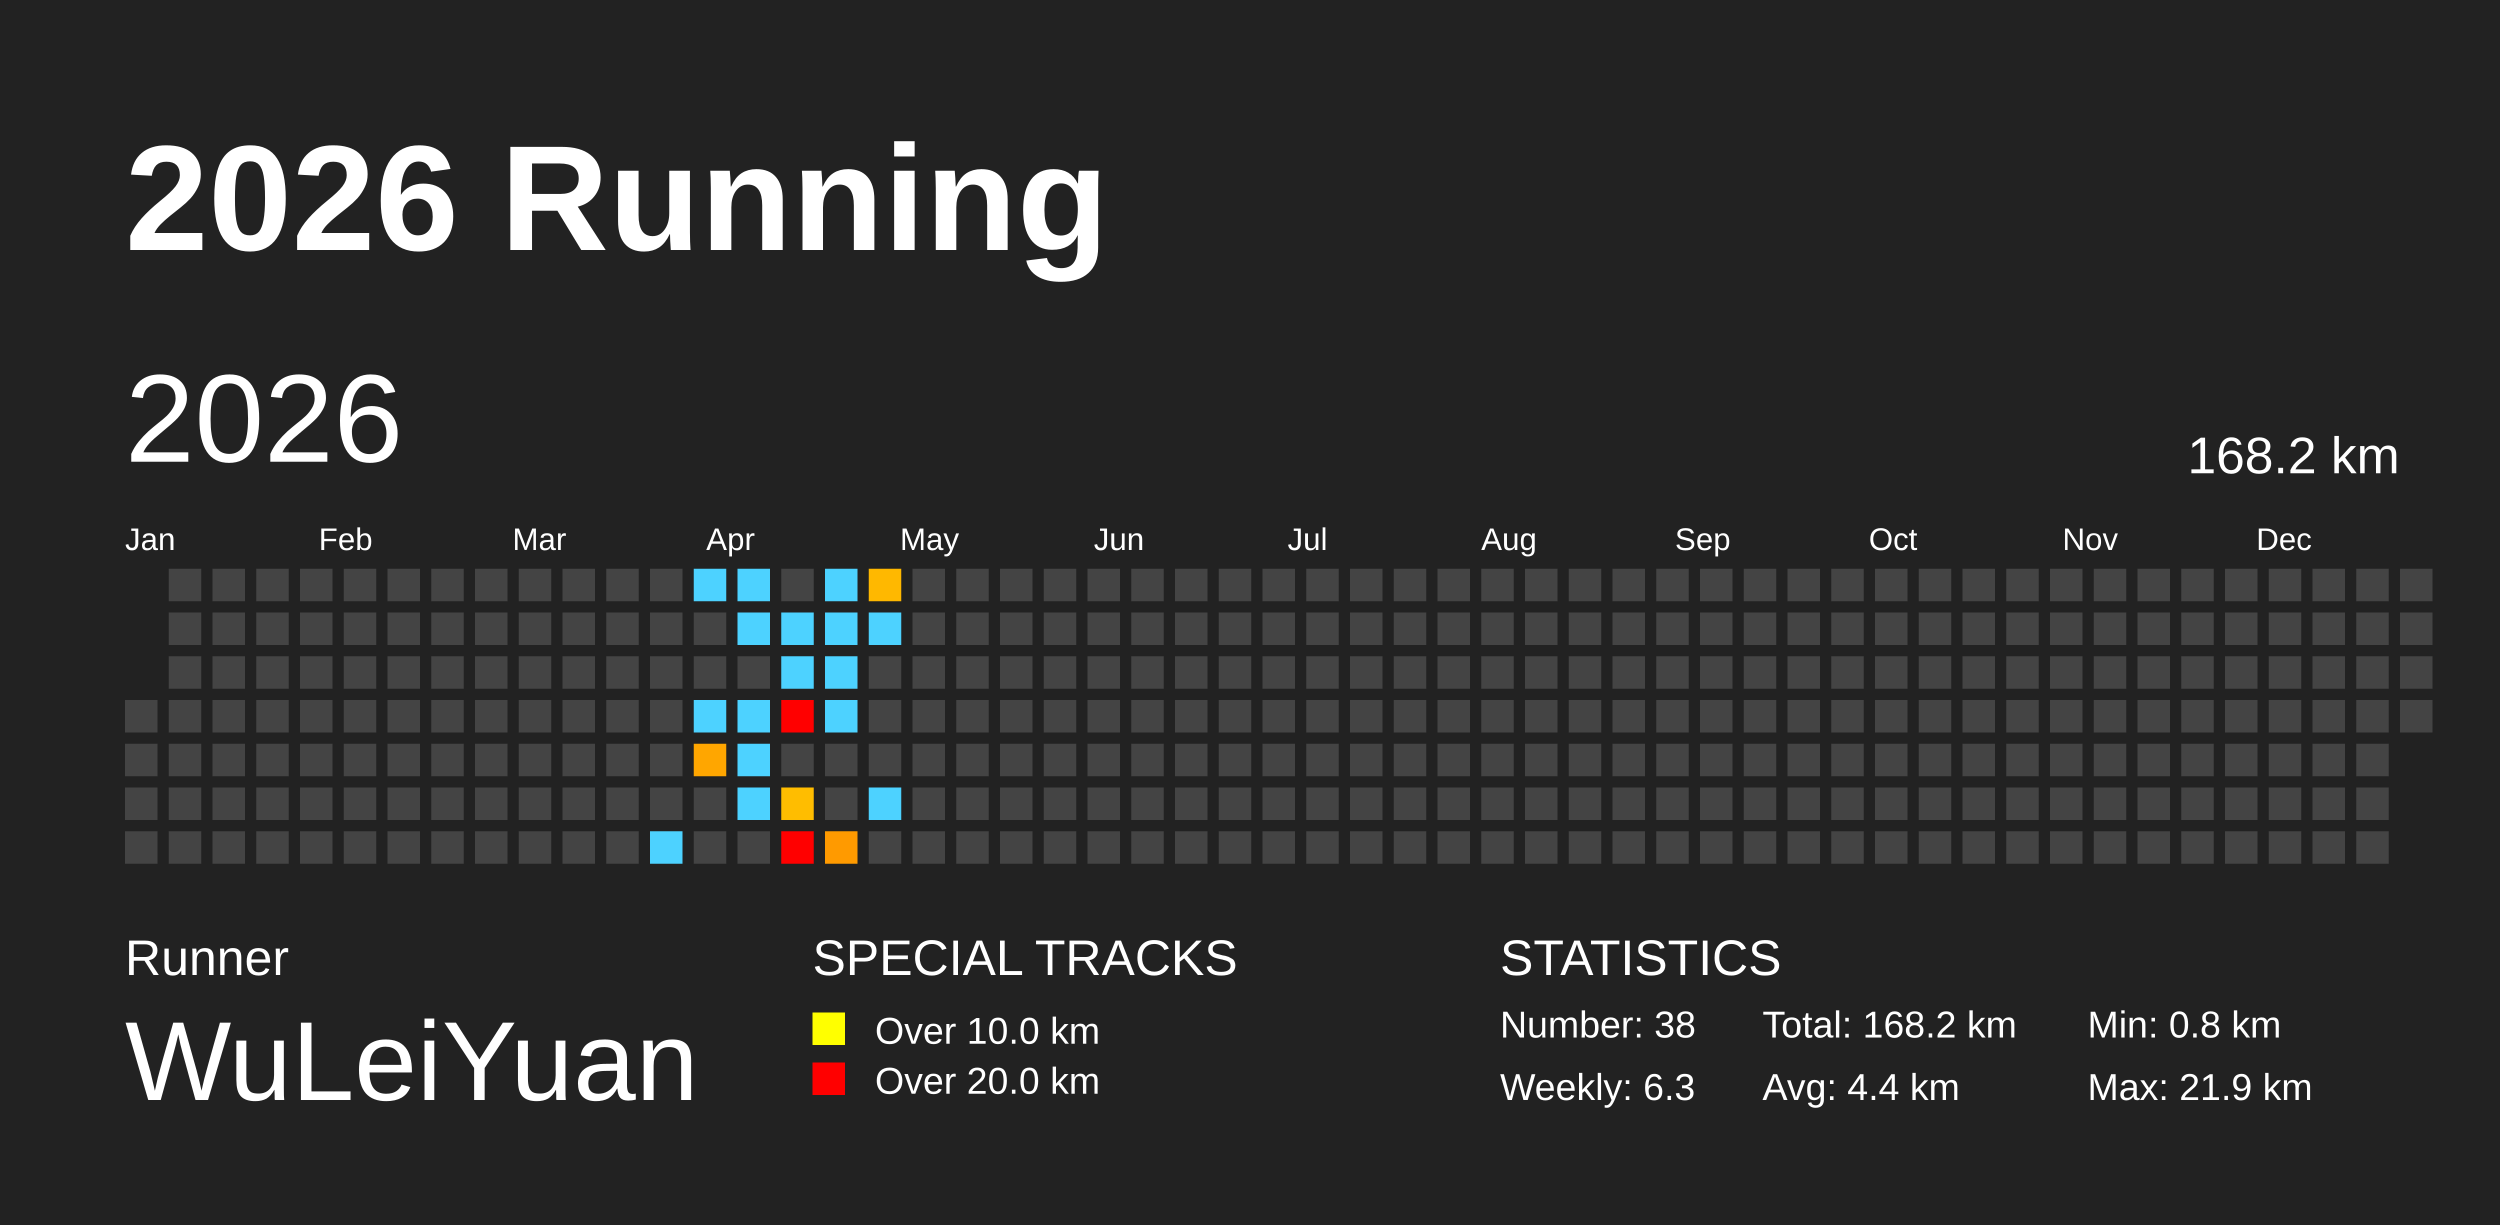
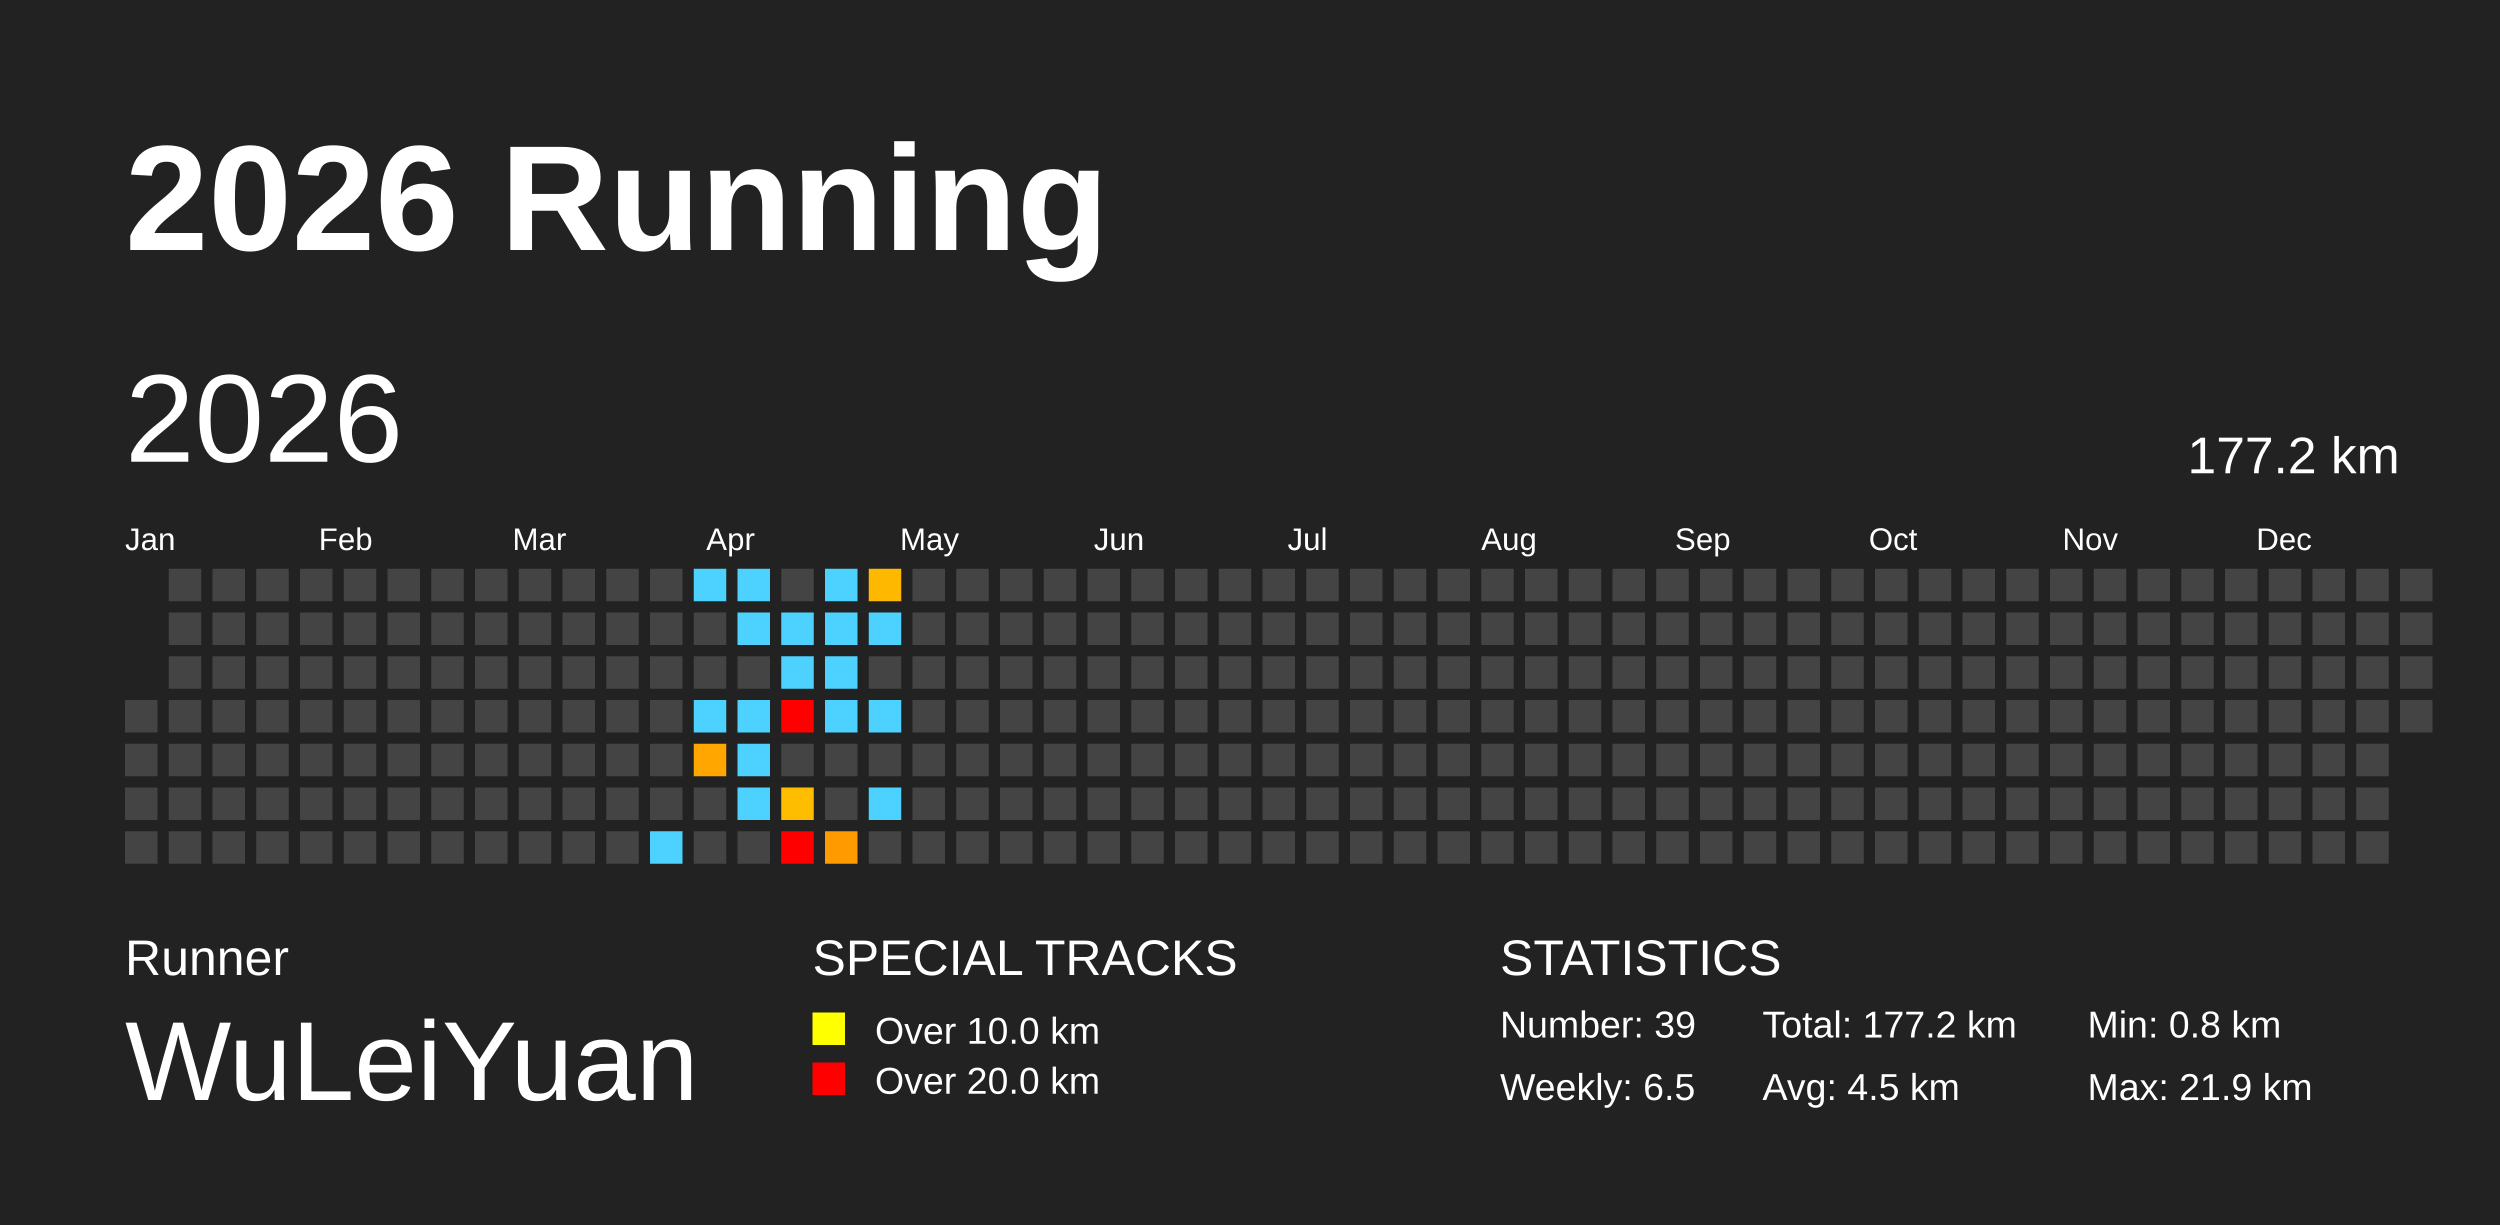
<svg xmlns="http://www.w3.org/2000/svg" baseProfile="full" height="98mm" version="1.1" viewBox="0,0,200,98" width="200mm">
  <defs />
  <rect fill="#222222" height="98" width="200" x="0" y="0" />
  <text fill="#FFFFFF" style="font-size:12px; font-family:Arial; font-weight:bold;" x="10" y="20">2026 Running</text>
  <text fill="#FFFFFF" style="font-size:4px; font-family:Arial" x="10" y="78">Runner</text>
  <text fill="#FFFFFF" style="font-size:9px; font-family:Arial" x="10" y="88">WuLeiYuan</text>
  <text fill="#FFFFFF" style="font-size:4px; font-family:Arial" x="65" y="78">SPECIAL TRACKS</text>
  <rect fill="yellow" height="2.6" width="2.6" x="65" y="81" />
  <text fill="#FFFFFF" style="font-size:3px; font-family:Arial" x="70" y="83.5">Over 10.0 km</text>
  <rect fill="red" height="2.6" width="2.6" x="65" y="85" />
  <text fill="#FFFFFF" style="font-size:3px; font-family:Arial" x="70" y="87.5">Over 20.0 km</text>
  <text fill="#FFFFFF" style="font-size:4px; font-family:Arial" x="120" y="78">STATISTICS</text>
-   <text fill="#FFFFFF" style="font-size:3px; font-family:Arial" x="120" y="83">Number: 38</text>
-   <text fill="#FFFFFF" style="font-size:3px; font-family:Arial" x="120" y="88">Weekly: 6.3</text>
-   <text fill="#FFFFFF" style="font-size:3px; font-family:Arial" x="141" y="83">Total: 168.2 km</text>
-   <text fill="#FFFFFF" style="font-size:3px; font-family:Arial" x="141" y="88">Avg: 4.4 km</text>
+   <text fill="#FFFFFF" style="font-size:3px; font-family:Arial" x="120" y="83">Number: 39</text>
+   <text fill="#FFFFFF" style="font-size:3px; font-family:Arial" x="120" y="88">Weekly: 6.5</text>
+   <text fill="#FFFFFF" style="font-size:3px; font-family:Arial" x="141" y="83">Total: 177.2 km</text>
+   <text fill="#FFFFFF" style="font-size:3px; font-family:Arial" x="141" y="88">Avg: 4.5 km</text>
  <text fill="#FFFFFF" style="font-size:3px; font-family:Arial" x="167" y="83">Min: 0.8 km</text>
  <text fill="#FFFFFF" style="font-size:3px; font-family:Arial" x="167" y="88">Max: 21.9 km</text>
  <text dominant-baseline="hanging" fill="#FFFFFF" style="font-size:10.0px; font-family:Arial;" x="10" y="30">2026</text>
-   <text dominant-baseline="hanging" fill="#FFFFFF" style="font-size:4.125px; font-family:Arial;" x="175" y="35">168.2 km</text>
+   <text dominant-baseline="hanging" fill="#FFFFFF" style="font-size:4.125px; font-family:Arial;" x="175" y="35">177.2 km</text>
  <text fill="#FFFFFF" style="font-size:2.5px; font-family:Arial" x="10.0" y="44">Jan</text>
  <text fill="#FFFFFF" style="font-size:2.5px; font-family:Arial" x="25.5" y="44">Feb</text>
  <text fill="#FFFFFF" style="font-size:2.5px; font-family:Arial" x="41.0" y="44">Mar</text>
  <text fill="#FFFFFF" style="font-size:2.5px; font-family:Arial" x="56.5" y="44">Apr</text>
  <text fill="#FFFFFF" style="font-size:2.5px; font-family:Arial" x="72.0" y="44">May</text>
  <text fill="#FFFFFF" style="font-size:2.5px; font-family:Arial" x="87.5" y="44">Jun</text>
  <text fill="#FFFFFF" style="font-size:2.5px; font-family:Arial" x="103.0" y="44">Jul</text>
  <text fill="#FFFFFF" style="font-size:2.5px; font-family:Arial" x="118.5" y="44">Aug</text>
  <text fill="#FFFFFF" style="font-size:2.5px; font-family:Arial" x="134.0" y="44">Sep</text>
  <text fill="#FFFFFF" style="font-size:2.5px; font-family:Arial" x="149.5" y="44">Oct</text>
  <text fill="#FFFFFF" style="font-size:2.5px; font-family:Arial" x="165.0" y="44">Nov</text>
  <text fill="#FFFFFF" style="font-size:2.5px; font-family:Arial" x="180.5" y="44">Dec</text>
  <rect fill="#444444" height="2.6" width="2.6" x="10.0" y="56.0" />
  <rect fill="#444444" height="2.6" width="2.6" x="10.0" y="59.5" />
  <rect fill="#444444" height="2.6" width="2.6" x="10.0" y="63.0" />
  <rect fill="#444444" height="2.6" width="2.6" x="10.0" y="66.5" />
  <rect fill="#444444" height="2.6" width="2.6" x="13.5" y="45.5" />
  <rect fill="#444444" height="2.6" width="2.6" x="13.5" y="49.0" />
  <rect fill="#444444" height="2.6" width="2.6" x="13.5" y="52.5" />
  <rect fill="#444444" height="2.6" width="2.6" x="13.5" y="56.0" />
  <rect fill="#444444" height="2.6" width="2.6" x="13.5" y="59.5" />
  <rect fill="#444444" height="2.6" width="2.6" x="13.5" y="63.0" />
  <rect fill="#444444" height="2.6" width="2.6" x="13.5" y="66.5" />
  <rect fill="#444444" height="2.6" width="2.6" x="17.0" y="45.5" />
  <rect fill="#444444" height="2.6" width="2.6" x="17.0" y="49.0" />
  <rect fill="#444444" height="2.6" width="2.6" x="17.0" y="52.5" />
  <rect fill="#444444" height="2.6" width="2.6" x="17.0" y="56.0" />
  <rect fill="#444444" height="2.6" width="2.6" x="17.0" y="59.5" />
  <rect fill="#444444" height="2.6" width="2.6" x="17.0" y="63.0" />
  <rect fill="#444444" height="2.6" width="2.6" x="17.0" y="66.5" />
  <rect fill="#444444" height="2.6" width="2.6" x="20.5" y="45.5" />
  <rect fill="#444444" height="2.6" width="2.6" x="20.5" y="49.0" />
  <rect fill="#444444" height="2.6" width="2.6" x="20.5" y="52.5" />
  <rect fill="#444444" height="2.6" width="2.6" x="20.5" y="56.0" />
  <rect fill="#444444" height="2.6" width="2.6" x="20.5" y="59.5" />
  <rect fill="#444444" height="2.6" width="2.6" x="20.5" y="63.0" />
  <rect fill="#444444" height="2.6" width="2.6" x="20.5" y="66.5" />
  <rect fill="#444444" height="2.6" width="2.6" x="24.0" y="45.5" />
  <rect fill="#444444" height="2.6" width="2.6" x="24.0" y="49.0" />
  <rect fill="#444444" height="2.6" width="2.6" x="24.0" y="52.5" />
  <rect fill="#444444" height="2.6" width="2.6" x="24.0" y="56.0" />
  <rect fill="#444444" height="2.6" width="2.6" x="24.0" y="59.5" />
  <rect fill="#444444" height="2.6" width="2.6" x="24.0" y="63.0" />
  <rect fill="#444444" height="2.6" width="2.6" x="24.0" y="66.5" />
  <rect fill="#444444" height="2.6" width="2.6" x="27.5" y="45.5" />
  <rect fill="#444444" height="2.6" width="2.6" x="27.5" y="49.0" />
  <rect fill="#444444" height="2.6" width="2.6" x="27.5" y="52.5" />
  <rect fill="#444444" height="2.6" width="2.6" x="27.5" y="56.0" />
  <rect fill="#444444" height="2.6" width="2.6" x="27.5" y="59.5" />
  <rect fill="#444444" height="2.6" width="2.6" x="27.5" y="63.0" />
  <rect fill="#444444" height="2.6" width="2.6" x="27.5" y="66.5" />
  <rect fill="#444444" height="2.6" width="2.6" x="31.0" y="45.5" />
  <rect fill="#444444" height="2.6" width="2.6" x="31.0" y="49.0" />
  <rect fill="#444444" height="2.6" width="2.6" x="31.0" y="52.5" />
  <rect fill="#444444" height="2.6" width="2.6" x="31.0" y="56.0" />
  <rect fill="#444444" height="2.6" width="2.6" x="31.0" y="59.5" />
  <rect fill="#444444" height="2.6" width="2.6" x="31.0" y="63.0" />
  <rect fill="#444444" height="2.6" width="2.6" x="31.0" y="66.5" />
  <rect fill="#444444" height="2.6" width="2.6" x="34.5" y="45.5" />
  <rect fill="#444444" height="2.6" width="2.6" x="34.5" y="49.0" />
  <rect fill="#444444" height="2.6" width="2.6" x="34.5" y="52.5" />
  <rect fill="#444444" height="2.6" width="2.6" x="34.5" y="56.0" />
  <rect fill="#444444" height="2.6" width="2.6" x="34.5" y="59.5" />
  <rect fill="#444444" height="2.6" width="2.6" x="34.5" y="63.0" />
  <rect fill="#444444" height="2.6" width="2.6" x="34.5" y="66.5" />
  <rect fill="#444444" height="2.6" width="2.6" x="38.0" y="45.5" />
  <rect fill="#444444" height="2.6" width="2.6" x="38.0" y="49.0" />
  <rect fill="#444444" height="2.6" width="2.6" x="38.0" y="52.5" />
  <rect fill="#444444" height="2.6" width="2.6" x="38.0" y="56.0" />
  <rect fill="#444444" height="2.6" width="2.6" x="38.0" y="59.5" />
  <rect fill="#444444" height="2.6" width="2.6" x="38.0" y="63.0" />
  <rect fill="#444444" height="2.6" width="2.6" x="38.0" y="66.5" />
  <rect fill="#444444" height="2.6" width="2.6" x="41.5" y="45.5" />
  <rect fill="#444444" height="2.6" width="2.6" x="41.5" y="49.0" />
  <rect fill="#444444" height="2.6" width="2.6" x="41.5" y="52.5" />
  <rect fill="#444444" height="2.6" width="2.6" x="41.5" y="56.0" />
  <rect fill="#444444" height="2.6" width="2.6" x="41.5" y="59.5" />
  <rect fill="#444444" height="2.6" width="2.6" x="41.5" y="63.0" />
  <rect fill="#444444" height="2.6" width="2.6" x="41.5" y="66.5" />
  <rect fill="#444444" height="2.6" width="2.6" x="45.0" y="45.5" />
  <rect fill="#444444" height="2.6" width="2.6" x="45.0" y="49.0" />
  <rect fill="#444444" height="2.6" width="2.6" x="45.0" y="52.5" />
  <rect fill="#444444" height="2.6" width="2.6" x="45.0" y="56.0" />
  <rect fill="#444444" height="2.6" width="2.6" x="45.0" y="59.5" />
  <rect fill="#444444" height="2.6" width="2.6" x="45.0" y="63.0" />
  <rect fill="#444444" height="2.6" width="2.6" x="45.0" y="66.5" />
  <rect fill="#444444" height="2.6" width="2.6" x="48.5" y="45.5" />
  <rect fill="#444444" height="2.6" width="2.6" x="48.5" y="49.0" />
  <rect fill="#444444" height="2.6" width="2.6" x="48.5" y="52.5" />
  <rect fill="#444444" height="2.6" width="2.6" x="48.5" y="56.0" />
  <rect fill="#444444" height="2.6" width="2.6" x="48.5" y="59.5" />
  <rect fill="#444444" height="2.6" width="2.6" x="48.5" y="63.0" />
  <rect fill="#444444" height="2.6" width="2.6" x="48.5" y="66.5" />
  <rect fill="#444444" height="2.6" width="2.6" x="52.0" y="45.5" />
  <rect fill="#444444" height="2.6" width="2.6" x="52.0" y="49.0" />
  <rect fill="#444444" height="2.6" width="2.6" x="52.0" y="52.5" />
  <rect fill="#444444" height="2.6" width="2.6" x="52.0" y="56.0" />
  <rect fill="#444444" height="2.6" width="2.6" x="52.0" y="59.5" />
  <rect fill="#444444" height="2.6" width="2.6" x="52.0" y="63.0" />
  <rect fill="#4dd2ff" height="2.6" width="2.6" x="52.0" y="66.5" />
  <rect fill="#4dd2ff" height="2.6" width="2.6" x="55.5" y="45.5" />
  <rect fill="#444444" height="2.6" width="2.6" x="55.5" y="49.0" />
  <rect fill="#444444" height="2.6" width="2.6" x="55.5" y="52.5" />
  <rect fill="#4dd2ff" height="2.6" width="2.6" x="55.5" y="56.0" />
  <rect fill="#ffa600" height="2.6" width="2.6" x="55.5" y="59.5" />
  <rect fill="#444444" height="2.6" width="2.6" x="55.5" y="63.0" />
  <rect fill="#444444" height="2.6" width="2.6" x="55.5" y="66.5" />
  <rect fill="#4dd2ff" height="2.6" width="2.6" x="59.0" y="45.5" />
  <rect fill="#4dd2ff" height="2.6" width="2.6" x="59.0" y="49.0" />
  <rect fill="#444444" height="2.6" width="2.6" x="59.0" y="52.5" />
  <rect fill="#4dd2ff" height="2.6" width="2.6" x="59.0" y="56.0" />
  <rect fill="#4dd2ff" height="2.6" width="2.6" x="59.0" y="59.5" />
  <rect fill="#4dd2ff" height="2.6" width="2.6" x="59.0" y="63.0" />
  <rect fill="#444444" height="2.6" width="2.6" x="59.0" y="66.5" />
  <rect fill="#444444" height="2.6" width="2.6" x="62.5" y="45.5" />
  <rect fill="#4dd2ff" height="2.6" width="2.6" x="62.5" y="49.0" />
  <rect fill="#4dd2ff" height="2.6" width="2.6" x="62.5" y="52.5" />
  <rect fill="red" height="2.6" width="2.6" x="62.5" y="56.0" />
  <rect fill="#444444" height="2.6" width="2.6" x="62.5" y="59.5" />
  <rect fill="#ffbd00" height="2.6" width="2.6" x="62.5" y="63.0" />
  <rect fill="red" height="2.6" width="2.6" x="62.5" y="66.5" />
  <rect fill="#4dd2ff" height="2.6" width="2.6" x="66.0" y="45.5" />
  <rect fill="#4dd2ff" height="2.6" width="2.6" x="66.0" y="49.0" />
  <rect fill="#4dd2ff" height="2.6" width="2.6" x="66.0" y="52.5" />
  <rect fill="#4dd2ff" height="2.6" width="2.6" x="66.0" y="56.0" />
  <rect fill="#444444" height="2.6" width="2.6" x="66.0" y="59.5" />
  <rect fill="#444444" height="2.6" width="2.6" x="66.0" y="63.0" />
  <rect fill="#ff9a00" height="2.6" width="2.6" x="66.0" y="66.5" />
  <rect fill="#ffb800" height="2.6" width="2.6" x="69.5" y="45.5" />
  <rect fill="#4dd2ff" height="2.6" width="2.6" x="69.5" y="49.0" />
  <rect fill="#444444" height="2.6" width="2.6" x="69.5" y="52.5" />
-   <rect fill="#444444" height="2.6" width="2.6" x="69.5" y="56.0" />
+   <rect fill="#4dd2ff" height="2.6" width="2.6" x="69.5" y="56.0" />
  <rect fill="#444444" height="2.6" width="2.6" x="69.5" y="59.5" />
  <rect fill="#4dd2ff" height="2.6" width="2.6" x="69.5" y="63.0" />
  <rect fill="#444444" height="2.6" width="2.6" x="69.5" y="66.5" />
  <rect fill="#444444" height="2.6" width="2.6" x="73.0" y="45.5" />
  <rect fill="#444444" height="2.6" width="2.6" x="73.0" y="49.0" />
  <rect fill="#444444" height="2.6" width="2.6" x="73.0" y="52.5" />
  <rect fill="#444444" height="2.6" width="2.6" x="73.0" y="56.0" />
  <rect fill="#444444" height="2.6" width="2.6" x="73.0" y="59.5" />
  <rect fill="#444444" height="2.6" width="2.6" x="73.0" y="63.0" />
  <rect fill="#444444" height="2.6" width="2.6" x="73.0" y="66.5" />
  <rect fill="#444444" height="2.6" width="2.6" x="76.5" y="45.5" />
  <rect fill="#444444" height="2.6" width="2.6" x="76.5" y="49.0" />
  <rect fill="#444444" height="2.6" width="2.6" x="76.5" y="52.5" />
  <rect fill="#444444" height="2.6" width="2.6" x="76.5" y="56.0" />
  <rect fill="#444444" height="2.6" width="2.6" x="76.5" y="59.5" />
  <rect fill="#444444" height="2.6" width="2.6" x="76.5" y="63.0" />
  <rect fill="#444444" height="2.6" width="2.6" x="76.5" y="66.5" />
  <rect fill="#444444" height="2.6" width="2.6" x="80.0" y="45.5" />
  <rect fill="#444444" height="2.6" width="2.6" x="80.0" y="49.0" />
  <rect fill="#444444" height="2.6" width="2.6" x="80.0" y="52.5" />
  <rect fill="#444444" height="2.6" width="2.6" x="80.0" y="56.0" />
  <rect fill="#444444" height="2.6" width="2.6" x="80.0" y="59.5" />
  <rect fill="#444444" height="2.6" width="2.6" x="80.0" y="63.0" />
  <rect fill="#444444" height="2.6" width="2.6" x="80.0" y="66.5" />
  <rect fill="#444444" height="2.6" width="2.6" x="83.5" y="45.5" />
  <rect fill="#444444" height="2.6" width="2.6" x="83.5" y="49.0" />
  <rect fill="#444444" height="2.6" width="2.6" x="83.5" y="52.5" />
  <rect fill="#444444" height="2.6" width="2.6" x="83.5" y="56.0" />
  <rect fill="#444444" height="2.6" width="2.6" x="83.5" y="59.5" />
  <rect fill="#444444" height="2.6" width="2.6" x="83.5" y="63.0" />
  <rect fill="#444444" height="2.6" width="2.6" x="83.5" y="66.5" />
  <rect fill="#444444" height="2.6" width="2.6" x="87.0" y="45.5" />
  <rect fill="#444444" height="2.6" width="2.6" x="87.0" y="49.0" />
  <rect fill="#444444" height="2.6" width="2.6" x="87.0" y="52.5" />
  <rect fill="#444444" height="2.6" width="2.6" x="87.0" y="56.0" />
  <rect fill="#444444" height="2.6" width="2.6" x="87.0" y="59.5" />
  <rect fill="#444444" height="2.6" width="2.6" x="87.0" y="63.0" />
  <rect fill="#444444" height="2.6" width="2.6" x="87.0" y="66.5" />
  <rect fill="#444444" height="2.6" width="2.6" x="90.5" y="45.5" />
  <rect fill="#444444" height="2.6" width="2.6" x="90.5" y="49.0" />
  <rect fill="#444444" height="2.6" width="2.6" x="90.5" y="52.5" />
  <rect fill="#444444" height="2.6" width="2.6" x="90.5" y="56.0" />
  <rect fill="#444444" height="2.6" width="2.6" x="90.5" y="59.5" />
  <rect fill="#444444" height="2.6" width="2.6" x="90.5" y="63.0" />
  <rect fill="#444444" height="2.6" width="2.6" x="90.5" y="66.5" />
  <rect fill="#444444" height="2.6" width="2.6" x="94.0" y="45.5" />
  <rect fill="#444444" height="2.6" width="2.6" x="94.0" y="49.0" />
  <rect fill="#444444" height="2.6" width="2.6" x="94.0" y="52.5" />
  <rect fill="#444444" height="2.6" width="2.6" x="94.0" y="56.0" />
  <rect fill="#444444" height="2.6" width="2.6" x="94.0" y="59.5" />
  <rect fill="#444444" height="2.6" width="2.6" x="94.0" y="63.0" />
  <rect fill="#444444" height="2.6" width="2.6" x="94.0" y="66.5" />
  <rect fill="#444444" height="2.6" width="2.6" x="97.5" y="45.5" />
  <rect fill="#444444" height="2.6" width="2.6" x="97.5" y="49.0" />
  <rect fill="#444444" height="2.6" width="2.6" x="97.5" y="52.5" />
  <rect fill="#444444" height="2.6" width="2.6" x="97.5" y="56.0" />
  <rect fill="#444444" height="2.6" width="2.6" x="97.5" y="59.5" />
  <rect fill="#444444" height="2.6" width="2.6" x="97.5" y="63.0" />
  <rect fill="#444444" height="2.6" width="2.6" x="97.5" y="66.5" />
  <rect fill="#444444" height="2.6" width="2.6" x="101.0" y="45.5" />
  <rect fill="#444444" height="2.6" width="2.6" x="101.0" y="49.0" />
  <rect fill="#444444" height="2.6" width="2.6" x="101.0" y="52.5" />
  <rect fill="#444444" height="2.6" width="2.6" x="101.0" y="56.0" />
  <rect fill="#444444" height="2.6" width="2.6" x="101.0" y="59.5" />
  <rect fill="#444444" height="2.6" width="2.6" x="101.0" y="63.0" />
  <rect fill="#444444" height="2.6" width="2.6" x="101.0" y="66.5" />
  <rect fill="#444444" height="2.6" width="2.6" x="104.5" y="45.5" />
  <rect fill="#444444" height="2.6" width="2.6" x="104.5" y="49.0" />
  <rect fill="#444444" height="2.6" width="2.6" x="104.5" y="52.5" />
  <rect fill="#444444" height="2.6" width="2.6" x="104.5" y="56.0" />
  <rect fill="#444444" height="2.6" width="2.6" x="104.5" y="59.5" />
  <rect fill="#444444" height="2.6" width="2.6" x="104.5" y="63.0" />
  <rect fill="#444444" height="2.6" width="2.6" x="104.5" y="66.5" />
  <rect fill="#444444" height="2.6" width="2.6" x="108.0" y="45.5" />
  <rect fill="#444444" height="2.6" width="2.6" x="108.0" y="49.0" />
  <rect fill="#444444" height="2.6" width="2.6" x="108.0" y="52.5" />
  <rect fill="#444444" height="2.6" width="2.6" x="108.0" y="56.0" />
  <rect fill="#444444" height="2.6" width="2.6" x="108.0" y="59.5" />
  <rect fill="#444444" height="2.6" width="2.6" x="108.0" y="63.0" />
  <rect fill="#444444" height="2.6" width="2.6" x="108.0" y="66.5" />
  <rect fill="#444444" height="2.6" width="2.6" x="111.5" y="45.5" />
  <rect fill="#444444" height="2.6" width="2.6" x="111.5" y="49.0" />
  <rect fill="#444444" height="2.6" width="2.6" x="111.5" y="52.5" />
  <rect fill="#444444" height="2.6" width="2.6" x="111.5" y="56.0" />
  <rect fill="#444444" height="2.6" width="2.6" x="111.5" y="59.5" />
  <rect fill="#444444" height="2.6" width="2.6" x="111.5" y="63.0" />
  <rect fill="#444444" height="2.6" width="2.6" x="111.5" y="66.5" />
  <rect fill="#444444" height="2.6" width="2.6" x="115.0" y="45.5" />
  <rect fill="#444444" height="2.6" width="2.6" x="115.0" y="49.0" />
  <rect fill="#444444" height="2.6" width="2.6" x="115.0" y="52.5" />
  <rect fill="#444444" height="2.6" width="2.6" x="115.0" y="56.0" />
  <rect fill="#444444" height="2.6" width="2.6" x="115.0" y="59.5" />
  <rect fill="#444444" height="2.6" width="2.6" x="115.0" y="63.0" />
  <rect fill="#444444" height="2.6" width="2.6" x="115.0" y="66.5" />
  <rect fill="#444444" height="2.6" width="2.6" x="118.5" y="45.5" />
  <rect fill="#444444" height="2.6" width="2.6" x="118.5" y="49.0" />
  <rect fill="#444444" height="2.6" width="2.6" x="118.5" y="52.5" />
  <rect fill="#444444" height="2.6" width="2.6" x="118.5" y="56.0" />
  <rect fill="#444444" height="2.6" width="2.6" x="118.5" y="59.5" />
  <rect fill="#444444" height="2.6" width="2.6" x="118.5" y="63.0" />
  <rect fill="#444444" height="2.6" width="2.6" x="118.5" y="66.5" />
  <rect fill="#444444" height="2.6" width="2.6" x="122.0" y="45.5" />
  <rect fill="#444444" height="2.6" width="2.6" x="122.0" y="49.0" />
  <rect fill="#444444" height="2.6" width="2.6" x="122.0" y="52.5" />
  <rect fill="#444444" height="2.6" width="2.6" x="122.0" y="56.0" />
  <rect fill="#444444" height="2.6" width="2.6" x="122.0" y="59.5" />
  <rect fill="#444444" height="2.6" width="2.6" x="122.0" y="63.0" />
  <rect fill="#444444" height="2.6" width="2.6" x="122.0" y="66.5" />
  <rect fill="#444444" height="2.6" width="2.6" x="125.5" y="45.5" />
  <rect fill="#444444" height="2.6" width="2.6" x="125.5" y="49.0" />
  <rect fill="#444444" height="2.6" width="2.6" x="125.5" y="52.5" />
  <rect fill="#444444" height="2.6" width="2.6" x="125.5" y="56.0" />
  <rect fill="#444444" height="2.6" width="2.6" x="125.5" y="59.5" />
  <rect fill="#444444" height="2.6" width="2.6" x="125.5" y="63.0" />
  <rect fill="#444444" height="2.6" width="2.6" x="125.5" y="66.5" />
  <rect fill="#444444" height="2.6" width="2.6" x="129.0" y="45.5" />
  <rect fill="#444444" height="2.6" width="2.6" x="129.0" y="49.0" />
  <rect fill="#444444" height="2.6" width="2.6" x="129.0" y="52.5" />
  <rect fill="#444444" height="2.6" width="2.6" x="129.0" y="56.0" />
  <rect fill="#444444" height="2.6" width="2.6" x="129.0" y="59.5" />
  <rect fill="#444444" height="2.6" width="2.6" x="129.0" y="63.0" />
  <rect fill="#444444" height="2.6" width="2.6" x="129.0" y="66.5" />
  <rect fill="#444444" height="2.6" width="2.6" x="132.5" y="45.5" />
  <rect fill="#444444" height="2.6" width="2.6" x="132.5" y="49.0" />
  <rect fill="#444444" height="2.6" width="2.6" x="132.5" y="52.5" />
  <rect fill="#444444" height="2.6" width="2.6" x="132.5" y="56.0" />
  <rect fill="#444444" height="2.6" width="2.6" x="132.5" y="59.5" />
  <rect fill="#444444" height="2.6" width="2.6" x="132.5" y="63.0" />
  <rect fill="#444444" height="2.6" width="2.6" x="132.5" y="66.5" />
  <rect fill="#444444" height="2.6" width="2.6" x="136.0" y="45.5" />
  <rect fill="#444444" height="2.6" width="2.6" x="136.0" y="49.0" />
  <rect fill="#444444" height="2.6" width="2.6" x="136.0" y="52.5" />
  <rect fill="#444444" height="2.6" width="2.6" x="136.0" y="56.0" />
  <rect fill="#444444" height="2.6" width="2.6" x="136.0" y="59.5" />
  <rect fill="#444444" height="2.6" width="2.6" x="136.0" y="63.0" />
  <rect fill="#444444" height="2.6" width="2.6" x="136.0" y="66.5" />
  <rect fill="#444444" height="2.6" width="2.6" x="139.5" y="45.5" />
  <rect fill="#444444" height="2.6" width="2.6" x="139.5" y="49.0" />
  <rect fill="#444444" height="2.6" width="2.6" x="139.5" y="52.5" />
  <rect fill="#444444" height="2.6" width="2.6" x="139.5" y="56.0" />
  <rect fill="#444444" height="2.6" width="2.6" x="139.5" y="59.5" />
  <rect fill="#444444" height="2.6" width="2.6" x="139.5" y="63.0" />
  <rect fill="#444444" height="2.6" width="2.6" x="139.5" y="66.5" />
  <rect fill="#444444" height="2.6" width="2.6" x="143.0" y="45.5" />
  <rect fill="#444444" height="2.6" width="2.6" x="143.0" y="49.0" />
  <rect fill="#444444" height="2.6" width="2.6" x="143.0" y="52.5" />
  <rect fill="#444444" height="2.6" width="2.6" x="143.0" y="56.0" />
  <rect fill="#444444" height="2.6" width="2.6" x="143.0" y="59.5" />
  <rect fill="#444444" height="2.6" width="2.6" x="143.0" y="63.0" />
  <rect fill="#444444" height="2.6" width="2.6" x="143.0" y="66.5" />
  <rect fill="#444444" height="2.6" width="2.6" x="146.5" y="45.5" />
  <rect fill="#444444" height="2.6" width="2.6" x="146.5" y="49.0" />
  <rect fill="#444444" height="2.6" width="2.6" x="146.5" y="52.5" />
  <rect fill="#444444" height="2.6" width="2.6" x="146.5" y="56.0" />
  <rect fill="#444444" height="2.6" width="2.6" x="146.5" y="59.5" />
  <rect fill="#444444" height="2.6" width="2.6" x="146.5" y="63.0" />
  <rect fill="#444444" height="2.6" width="2.6" x="146.5" y="66.5" />
  <rect fill="#444444" height="2.6" width="2.6" x="150.0" y="45.5" />
  <rect fill="#444444" height="2.6" width="2.6" x="150.0" y="49.0" />
  <rect fill="#444444" height="2.6" width="2.6" x="150.0" y="52.5" />
  <rect fill="#444444" height="2.6" width="2.6" x="150.0" y="56.0" />
  <rect fill="#444444" height="2.6" width="2.6" x="150.0" y="59.5" />
  <rect fill="#444444" height="2.6" width="2.6" x="150.0" y="63.0" />
  <rect fill="#444444" height="2.6" width="2.6" x="150.0" y="66.5" />
  <rect fill="#444444" height="2.6" width="2.6" x="153.5" y="45.5" />
  <rect fill="#444444" height="2.6" width="2.6" x="153.5" y="49.0" />
  <rect fill="#444444" height="2.6" width="2.6" x="153.5" y="52.5" />
  <rect fill="#444444" height="2.6" width="2.6" x="153.5" y="56.0" />
  <rect fill="#444444" height="2.6" width="2.6" x="153.5" y="59.5" />
  <rect fill="#444444" height="2.6" width="2.6" x="153.5" y="63.0" />
  <rect fill="#444444" height="2.6" width="2.6" x="153.5" y="66.5" />
  <rect fill="#444444" height="2.6" width="2.6" x="157.0" y="45.5" />
  <rect fill="#444444" height="2.6" width="2.6" x="157.0" y="49.0" />
  <rect fill="#444444" height="2.6" width="2.6" x="157.0" y="52.5" />
  <rect fill="#444444" height="2.6" width="2.6" x="157.0" y="56.0" />
  <rect fill="#444444" height="2.6" width="2.6" x="157.0" y="59.5" />
  <rect fill="#444444" height="2.6" width="2.6" x="157.0" y="63.0" />
  <rect fill="#444444" height="2.6" width="2.6" x="157.0" y="66.5" />
  <rect fill="#444444" height="2.6" width="2.6" x="160.5" y="45.5" />
  <rect fill="#444444" height="2.6" width="2.6" x="160.5" y="49.0" />
  <rect fill="#444444" height="2.6" width="2.6" x="160.5" y="52.5" />
  <rect fill="#444444" height="2.6" width="2.6" x="160.5" y="56.0" />
  <rect fill="#444444" height="2.6" width="2.6" x="160.5" y="59.5" />
  <rect fill="#444444" height="2.6" width="2.6" x="160.5" y="63.0" />
  <rect fill="#444444" height="2.6" width="2.6" x="160.5" y="66.5" />
  <rect fill="#444444" height="2.6" width="2.6" x="164.0" y="45.5" />
  <rect fill="#444444" height="2.6" width="2.6" x="164.0" y="49.0" />
  <rect fill="#444444" height="2.6" width="2.6" x="164.0" y="52.5" />
  <rect fill="#444444" height="2.6" width="2.6" x="164.0" y="56.0" />
  <rect fill="#444444" height="2.6" width="2.6" x="164.0" y="59.5" />
  <rect fill="#444444" height="2.6" width="2.6" x="164.0" y="63.0" />
  <rect fill="#444444" height="2.6" width="2.6" x="164.0" y="66.5" />
  <rect fill="#444444" height="2.6" width="2.6" x="167.5" y="45.5" />
  <rect fill="#444444" height="2.6" width="2.6" x="167.5" y="49.0" />
  <rect fill="#444444" height="2.6" width="2.6" x="167.5" y="52.5" />
  <rect fill="#444444" height="2.6" width="2.6" x="167.5" y="56.0" />
  <rect fill="#444444" height="2.6" width="2.6" x="167.5" y="59.5" />
  <rect fill="#444444" height="2.6" width="2.6" x="167.5" y="63.0" />
  <rect fill="#444444" height="2.6" width="2.6" x="167.5" y="66.5" />
  <rect fill="#444444" height="2.6" width="2.6" x="171.0" y="45.5" />
  <rect fill="#444444" height="2.6" width="2.6" x="171.0" y="49.0" />
  <rect fill="#444444" height="2.6" width="2.6" x="171.0" y="52.5" />
  <rect fill="#444444" height="2.6" width="2.6" x="171.0" y="56.0" />
  <rect fill="#444444" height="2.6" width="2.6" x="171.0" y="59.5" />
  <rect fill="#444444" height="2.6" width="2.6" x="171.0" y="63.0" />
  <rect fill="#444444" height="2.6" width="2.6" x="171.0" y="66.5" />
  <rect fill="#444444" height="2.6" width="2.6" x="174.5" y="45.5" />
  <rect fill="#444444" height="2.6" width="2.6" x="174.5" y="49.0" />
  <rect fill="#444444" height="2.6" width="2.6" x="174.5" y="52.5" />
  <rect fill="#444444" height="2.6" width="2.6" x="174.5" y="56.0" />
  <rect fill="#444444" height="2.6" width="2.6" x="174.5" y="59.5" />
  <rect fill="#444444" height="2.6" width="2.6" x="174.5" y="63.0" />
  <rect fill="#444444" height="2.6" width="2.6" x="174.5" y="66.5" />
  <rect fill="#444444" height="2.6" width="2.6" x="178.0" y="45.5" />
  <rect fill="#444444" height="2.6" width="2.6" x="178.0" y="49.0" />
  <rect fill="#444444" height="2.6" width="2.6" x="178.0" y="52.5" />
  <rect fill="#444444" height="2.6" width="2.6" x="178.0" y="56.0" />
  <rect fill="#444444" height="2.6" width="2.6" x="178.0" y="59.5" />
  <rect fill="#444444" height="2.6" width="2.6" x="178.0" y="63.0" />
  <rect fill="#444444" height="2.6" width="2.6" x="178.0" y="66.5" />
  <rect fill="#444444" height="2.6" width="2.6" x="181.5" y="45.5" />
  <rect fill="#444444" height="2.6" width="2.6" x="181.5" y="49.0" />
  <rect fill="#444444" height="2.6" width="2.6" x="181.5" y="52.5" />
  <rect fill="#444444" height="2.6" width="2.6" x="181.5" y="56.0" />
  <rect fill="#444444" height="2.6" width="2.6" x="181.5" y="59.5" />
  <rect fill="#444444" height="2.6" width="2.6" x="181.5" y="63.0" />
  <rect fill="#444444" height="2.6" width="2.6" x="181.5" y="66.5" />
  <rect fill="#444444" height="2.6" width="2.6" x="185.0" y="45.5" />
  <rect fill="#444444" height="2.6" width="2.6" x="185.0" y="49.0" />
  <rect fill="#444444" height="2.6" width="2.6" x="185.0" y="52.5" />
  <rect fill="#444444" height="2.6" width="2.6" x="185.0" y="56.0" />
  <rect fill="#444444" height="2.6" width="2.6" x="185.0" y="59.5" />
  <rect fill="#444444" height="2.6" width="2.6" x="185.0" y="63.0" />
  <rect fill="#444444" height="2.6" width="2.6" x="185.0" y="66.5" />
  <rect fill="#444444" height="2.6" width="2.6" x="188.5" y="45.5" />
  <rect fill="#444444" height="2.6" width="2.6" x="188.5" y="49.0" />
  <rect fill="#444444" height="2.6" width="2.6" x="188.5" y="52.5" />
  <rect fill="#444444" height="2.6" width="2.6" x="188.5" y="56.0" />
  <rect fill="#444444" height="2.6" width="2.6" x="188.5" y="59.5" />
  <rect fill="#444444" height="2.6" width="2.6" x="188.5" y="63.0" />
  <rect fill="#444444" height="2.6" width="2.6" x="188.5" y="66.5" />
  <rect fill="#444444" height="2.6" width="2.6" x="192.0" y="45.5" />
  <rect fill="#444444" height="2.6" width="2.6" x="192.0" y="49.0" />
  <rect fill="#444444" height="2.6" width="2.6" x="192.0" y="52.5" />
  <rect fill="#444444" height="2.6" width="2.6" x="192.0" y="56.0" />
</svg>
